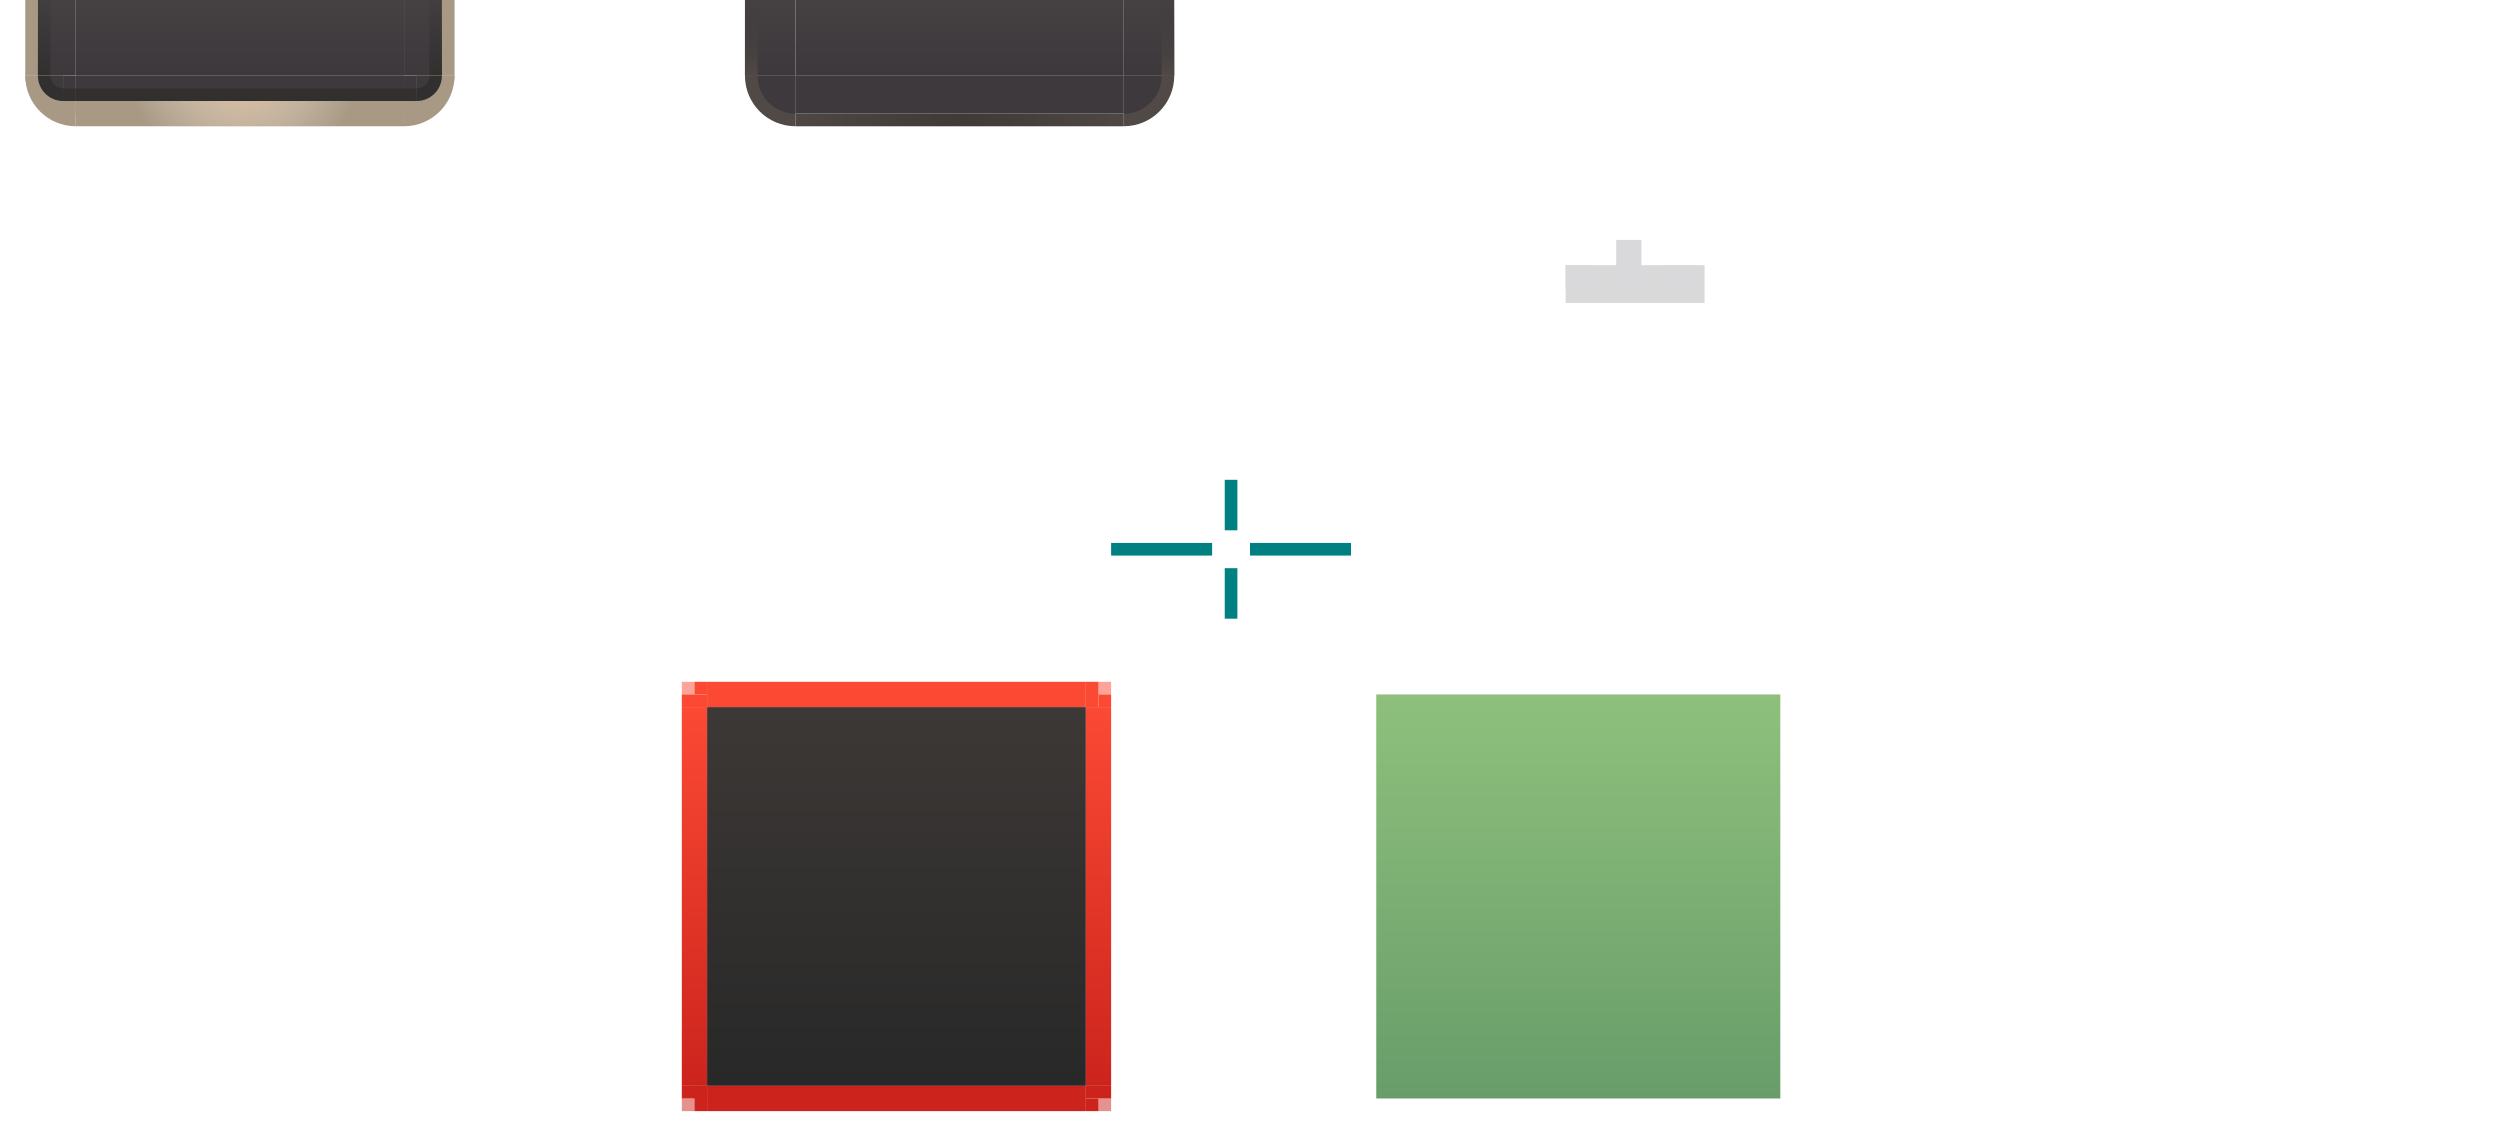
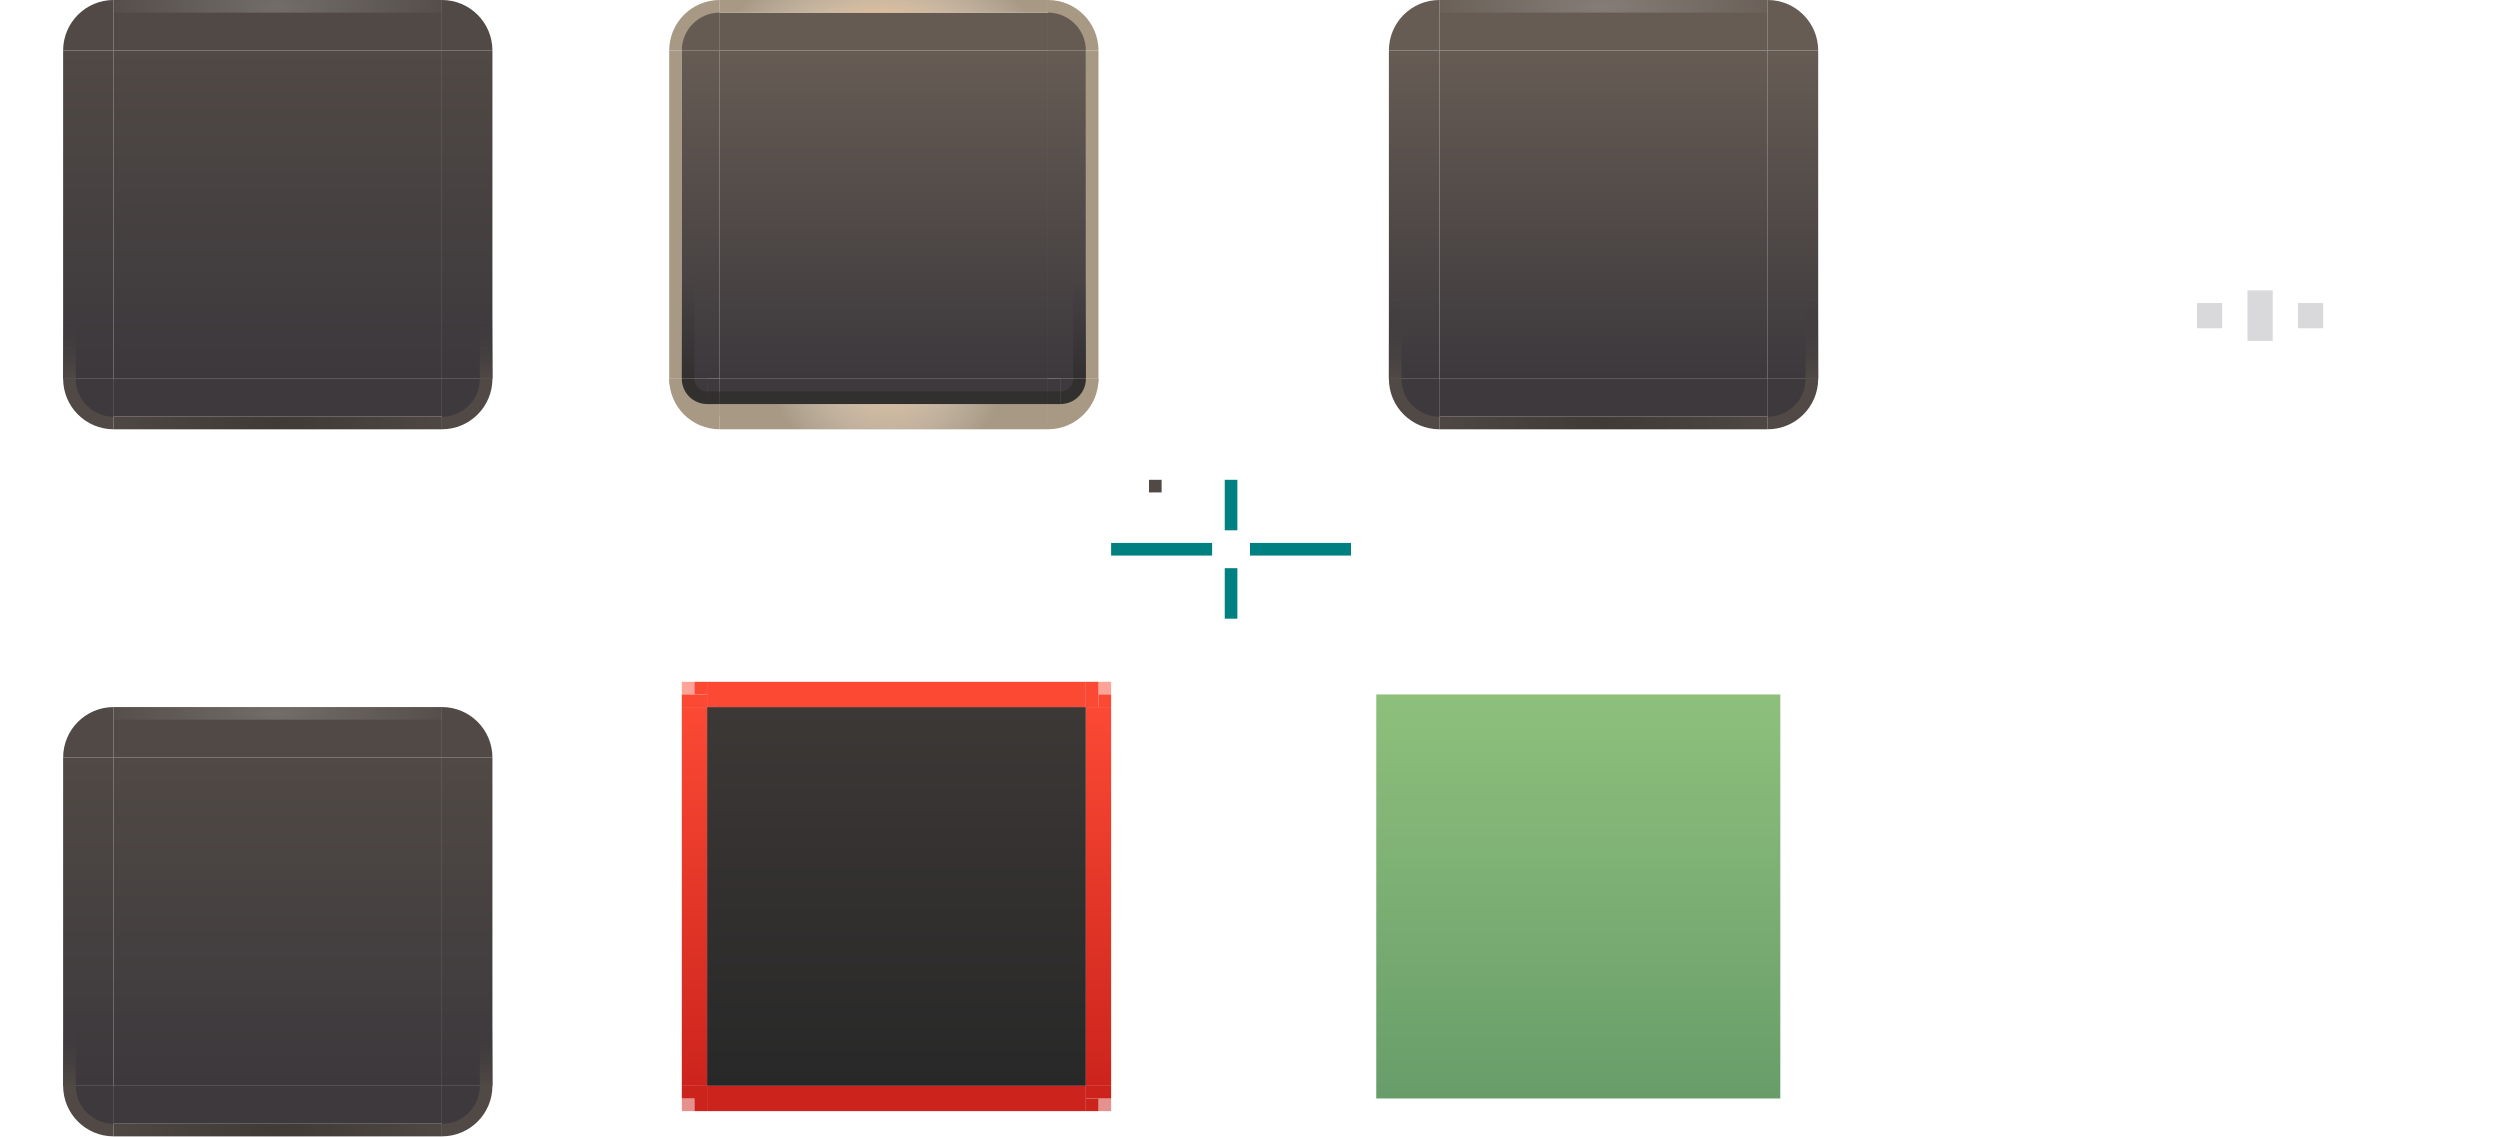
<svg xmlns="http://www.w3.org/2000/svg" xmlns:xlink="http://www.w3.org/1999/xlink" width="198" height="90" viewBox="0 0 198 90" version="1.1" id="svg8">
  <defs id="defs2">
+     <linearGradient id="linearGradient6">
+       <stop style="stop-color:#3c383c;stop-opacity:1;" offset="0" id="stop6" />
+       <stop style="stop-color:#504945;stop-opacity:1;" offset="1" id="stop7" />
+     </linearGradient>
    <linearGradient id="linearGradient2">
      <stop style="stop-color:#504945;stop-opacity:1;" offset="0" id="stop1" />
      <stop style="stop-color:#3d393d;stop-opacity:0;" offset="1" id="stop2" />
    </linearGradient>
    <linearGradient id="linearGradient149">
      <stop style="stop-color:#504945;stop-opacity:1;" offset="0" id="stop148" />
      <stop style="stop-color:#3d393d;stop-opacity:0;" offset="1" id="stop149" />
    </linearGradient>
    <linearGradient id="linearGradient146">
      <stop style="stop-color:#3c383c;stop-opacity:1;" offset="0" id="stop145" />
      <stop style="stop-color:#665c54;stop-opacity:1;" offset="1" id="stop146" />
    </linearGradient>
    <linearGradient id="linearGradient144">
      <stop style="stop-color:#3c383c;stop-opacity:1;" offset="0" id="stop143" />
      <stop style="stop-color:#665c54;stop-opacity:1;" offset="1" id="stop144" />
    </linearGradient>
-     <linearGradient id="linearGradient110">
-       <stop style="stop-color:#3c383c;stop-opacity:1;" offset="0" id="stop109" />
-       <stop style="stop-color:#504945;stop-opacity:1;" offset="1" id="stop110" />
-     </linearGradient>
    <linearGradient id="linearGradient108">
      <stop style="stop-color:#3c383c;stop-opacity:1;" offset="0" id="stop107" />
      <stop style="stop-color:#504945;stop-opacity:1;" offset="1" id="stop108" />
    </linearGradient>
    <linearGradient id="linearGradient67">
      <stop style="stop-color:#32302f;stop-opacity:1;" offset="0" id="stop67" />
      <stop style="stop-color:#3d393d;stop-opacity:0;" offset="1" id="stop68" />
    </linearGradient>
    <linearGradient id="linearGradient24">
      <stop id="stop23" offset="0" style="stop-color:#cc241d;stop-opacity:1;" />
      <stop id="stop24" offset="1" style="stop-color:#fb4934;stop-opacity:1;" />
    </linearGradient>
    <linearGradient id="linearGradient22">
      <stop id="stop21" offset="0" style="stop-color:#282828;stop-opacity:1;" />
      <stop id="stop22" offset="1" style="stop-color:#3c3836;stop-opacity:1;" />
    </linearGradient>
    <linearGradient id="linearGradient4">
      <stop style="stop-color:#3c383c;stop-opacity:1;" offset="0" id="stop3" />
      <stop style="stop-color:#665c54;stop-opacity:1;" offset="1" id="stop4" />
    </linearGradient>
    <linearGradient id="linearGradient9">
      <stop id="stop8" offset="0" style="stop-color:#cc241d;stop-opacity:1;" />
      <stop id="stop9" offset="1" style="stop-color:#fb4934;stop-opacity:1;" />
    </linearGradient>
    <linearGradient id="linearGradient2282">
      <stop id="stop2278" offset="0" style="stop-color:#689d6a;stop-opacity:1;" />
      <stop id="stop2280" offset="1" style="stop-color:#8ec07c;stop-opacity:1;" />
    </linearGradient>
    <linearGradient xlink:href="#linearGradient22" id="linearGradient2279" gradientUnits="userSpaceOnUse" gradientTransform="matrix(0.9375,0,0,0.9375,75.49989,-71.34255)" x1="8" y1="1114.52" x2="8" y2="1082.52" />
    <linearGradient xlink:href="#linearGradient2282" id="linearGradient2528" gradientUnits="userSpaceOnUse" gradientTransform="translate(128,-140)" x1="8" y1="1114.52" x2="8" y2="1082.52" />
-     <linearGradient xlink:href="#linearGradient108" id="linearGradient1439" gradientUnits="userSpaceOnUse" x1="191" y1="45" x2="191" y2="13" gradientTransform="matrix(0.8125,0,0,0.8125,-170.1876,856.9571)" />
+     <linearGradient xlink:href="#linearGradient108" id="linearGradient1439" gradientUnits="userSpaceOnUse" x1="191" y1="45" x2="191" y2="13" gradientTransform="matrix(0.8125,0,0,0.8125,-119.1876,880.9572)" />
    <linearGradient xlink:href="#linearGradient24" id="linearGradient61" x1="922.52" y1="-30" x2="922.52" y2="-62" gradientUnits="userSpaceOnUse" gradientTransform="matrix(2,0,0,1,-923.5197,0)" />
    <linearGradient xlink:href="#linearGradient9" id="linearGradient63" x1="30" y1="922.52" x2="30" y2="890.52" gradientUnits="userSpaceOnUse" gradientTransform="matrix(1.999902,0,0,1,-28.9971,0)" />
-     <linearGradient xlink:href="#linearGradient110" id="linearGradient3" gradientUnits="userSpaceOnUse" gradientTransform="matrix(0.1250005,0,0,0.8125001,-12.87509,-230.5625)" x1="191" y1="45" x2="191" y2="13" />
    <linearGradient xlink:href="#linearGradient149" id="linearGradient68" x1="12" y1="-194" x2="12" y2="-199" gradientUnits="userSpaceOnUse" gradientTransform="translate(-1)" />
    <linearGradient id="linearGradient11">
      <stop style="stop-color:#ffcb98;stop-opacity:0.8;" offset="0" id="stop6-0" />
      <stop style="stop-color:#ffffff;stop-opacity:0;" offset="1" id="stop11-0" />
    </linearGradient>
    <linearGradient id="linearGradient4-7">
      <stop style="stop-color:#ffcb98;stop-opacity:0.753;" offset="0" id="stop4-2" />
      <stop style="stop-color:#ffffff;stop-opacity:0;" offset="1" id="stop5-2" />
    </linearGradient>
-     <linearGradient xlink:href="#linearGradient4" id="linearGradient97" gradientUnits="userSpaceOnUse" gradientTransform="matrix(0.8125,0,0,0.8125,-122.1876,856.9571)" x1="191" y1="45" x2="191" y2="13" />
+     <linearGradient xlink:href="#linearGradient4" id="linearGradient97" gradientUnits="userSpaceOnUse" gradientTransform="matrix(0.8125,0,0,0.8125,-71.18762,880.9572)" x1="191" y1="45" x2="191" y2="13" />
    <linearGradient xlink:href="#linearGradient4" id="linearGradient98" gradientUnits="userSpaceOnUse" gradientTransform="matrix(0.09375003,0,0,0.8125001,-5.906251,-230.5625)" x1="191" y1="45" x2="191" y2="13" />
    <linearGradient xlink:href="#linearGradient67" id="linearGradient99" gradientUnits="userSpaceOnUse" x1="12" y1="-194" x2="12" y2="-202" />
    <radialGradient xlink:href="#linearGradient11" id="radialGradient99" gradientUnits="userSpaceOnUse" gradientTransform="matrix(-14.99703,-0.2410702,0.4383215,-23.45943,-13444.087,-1006.38)" cx="-898.742" cy="-42.494" fx="-898.742" fy="-42.494" r="0.5" spreadMethod="pad" />
    <radialGradient xlink:href="#linearGradient4-7" id="radialGradient100" gradientUnits="userSpaceOnUse" gradientTransform="matrix(9.000104,-3.2329622e-8,0,23.73944,7227.251,1006.926)" cx="-899.186" cy="-42.5" fx="-899.186" fy="-42.5" r="0.5" spreadMethod="pad" />
    <radialGradient xlink:href="#linearGradient15-7" id="radialGradient17" cx="-1043.02" cy="35.5" fx="-1043.02" fy="35.5" r="0.5" gradientTransform="matrix(8.249352,-6.0558823e-4,8.01353e-4,37.56531,8592.583,-1127.2)" gradientUnits="userSpaceOnUse" />
    <linearGradient id="linearGradient15-7">
      <stop style="stop-color:#ffffff;stop-opacity:1;" offset="0" id="stop16" />
      <stop style="stop-color:#ffffff;stop-opacity:0;" offset="1" id="stop17" />
    </linearGradient>
    <radialGradient xlink:href="#linearGradient753" id="radialGradient17-3" cx="-1043.02" cy="35.5" fx="-1043.02" fy="35.5" r="0.5" gradientTransform="matrix(8.249341,-6.0558813e-4,8.0135198e-4,37.56531,8615.822,-1127.2)" gradientUnits="userSpaceOnUse" />
    <linearGradient id="linearGradient753">
      <stop style="stop-color:#000000;stop-opacity:1;" offset="0" id="stop752" />
      <stop style="stop-color:#000000;stop-opacity:0;" offset="1" id="stop753" />
    </linearGradient>
    <linearGradient xlink:href="#linearGradient146" id="linearGradient141" gradientUnits="userSpaceOnUse" gradientTransform="matrix(0.1250005,0,0,0.8125001,-12.87509,-230.5625)" x1="191" y1="45" x2="191" y2="13" />
    <linearGradient xlink:href="#linearGradient2" id="linearGradient142" gradientUnits="userSpaceOnUse" gradientTransform="translate(-1)" x1="12" y1="-194" x2="12" y2="-200" />
    <radialGradient xlink:href="#linearGradient753" id="radialGradient142" gradientUnits="userSpaceOnUse" gradientTransform="matrix(8.249341,-6.0558813e-4,8.0135198e-4,37.56531,8615.822,-1127.2)" cx="-1043.02" cy="35.5" fx="-1043.02" fy="35.5" r="0.5" />
    <radialGradient xlink:href="#linearGradient15-7" id="radialGradient143" gradientUnits="userSpaceOnUse" gradientTransform="matrix(8.249352,-6.0558823e-4,8.01353e-4,37.56531,8592.583,-1127.2)" cx="-1043.02" cy="35.5" fx="-1043.02" fy="35.5" r="0.5" />
-     <linearGradient xlink:href="#linearGradient144" id="linearGradient143" gradientUnits="userSpaceOnUse" gradientTransform="matrix(0.8125,0,0,0.8125,-65.1876,856.9571)" x1="191" y1="45" x2="191" y2="13" />
+     <linearGradient xlink:href="#linearGradient144" id="linearGradient143" gradientUnits="userSpaceOnUse" gradientTransform="matrix(0.8125,0,0,0.8125,-14.18761,880.9572)" x1="191" y1="45" x2="191" y2="13" />
+     <linearGradient xlink:href="#linearGradient6" id="linearGradient7" x1="-15" y1="893.52" x2="-15" y2="867.52" gradientUnits="userSpaceOnUse" gradientTransform="translate(30.00012,-1087.519)" />
  </defs>
  <g id="layer1" transform="translate(-26.99989,-887.5196)">
    <rect y="925.52" x="124" height="4" width="1" id="normal-hint-top-margin" style="opacity:1;fill:#008080;fill-opacity:1;stroke:none;stroke-width:1.3;stroke-linecap:butt;stroke-miterlimit:4;stroke-dasharray:none;stroke-opacity:1" />
    <rect style="opacity:1;fill:#008080;fill-opacity:1;stroke:none;stroke-width:1.3;stroke-linecap:butt;stroke-miterlimit:4;stroke-dasharray:none;stroke-opacity:1" id="normal-hint-bottom-margin" width="1" height="4" x="124" y="932.52" />
    <rect style="opacity:1;fill:#008080;fill-opacity:1;stroke:none;stroke-width:1.3;stroke-linecap:butt;stroke-miterlimit:4;stroke-dasharray:none;stroke-opacity:1" id="normal-hint-left-margin" width="8" height="1" x="115" y="930.52" />
    <rect y="930.52" x="126" height="1" width="8" id="normal-hint-right-margin" style="opacity:1;fill:#008080;fill-opacity:1;stroke:none;stroke-width:1.3;stroke-linecap:butt;stroke-miterlimit:4;stroke-dasharray:none;stroke-opacity:1" />
    <rect style="opacity:1;fill:url(#linearGradient2279);fill-opacity:1;stroke:none;stroke-width:1.219;stroke-linecap:butt;stroke-miterlimit:4;stroke-dasharray:none;stroke-opacity:1" id="attention-center" width="30" height="30" x="83" y="943.52" />
    <rect style="opacity:1;fill:url(#linearGradient2528);fill-opacity:1;stroke:none;stroke-width:1.3;stroke-linecap:butt;stroke-miterlimit:4;stroke-dasharray:none;stroke-opacity:1" id="progress-center" width="32" height="32" x="136" y="942.52" />
    <g id="progress-top" transform="matrix(1,0,0,1.500001,106,-388.7605)" style="stroke-width:0.816">
      <rect y="-62" x="885.52" height="32" width="2" id="rect2480" style="opacity:1;fill:none;fill-opacity:1;stroke:none;stroke-width:1.061;stroke-linecap:butt;stroke-miterlimit:4;stroke-dasharray:none;stroke-opacity:1" transform="rotate(90)" />
      <rect transform="rotate(90)" style="opacity:1;fill:none;fill-opacity:1;stroke:none;stroke-width:1.061;stroke-linecap:butt;stroke-miterlimit:4;stroke-dasharray:none;stroke-opacity:1" id="rect2482" width="0.667" height="32" x="886.853" y="-62" />
    </g>
    <g transform="translate(106,52)" id="progress-bottom">
      <rect transform="rotate(90)" style="opacity:1;fill:none;fill-opacity:1;stroke:none;stroke-width:1.3;stroke-linecap:butt;stroke-miterlimit:4;stroke-dasharray:none;stroke-opacity:1" id="rect2486" width="3" height="32" x="922.52" y="-62" />
      <rect y="-62" x="922.52" height="32" width="1" id="rect2488" style="opacity:1;fill:none;fill-opacity:1;stroke:none;stroke-width:1.3;stroke-linecap:butt;stroke-miterlimit:4;stroke-dasharray:none;stroke-opacity:1" transform="rotate(90)" />
    </g>
    <g style="stroke-width:0.816" transform="matrix(0,-1,1.500001,0,-1195.28,1004.52)" id="progress-left">
      <rect transform="rotate(90)" style="opacity:1;fill:none;fill-opacity:1;stroke:none;stroke-width:1.061;stroke-linecap:butt;stroke-miterlimit:4;stroke-dasharray:none;stroke-opacity:1" id="rect2492" width="2" height="32" x="885.52" y="-62" />
      <rect y="-62" x="886.853" height="32" width="0.667" id="rect2494" style="opacity:1;fill:none;fill-opacity:1;stroke:none;stroke-width:1.061;stroke-linecap:butt;stroke-miterlimit:4;stroke-dasharray:none;stroke-opacity:1" transform="rotate(90)" />
    </g>
    <g id="progress-right" transform="rotate(-90,125,879.5196)">
      <rect y="-62" x="922.52" height="32" width="3" id="rect2498" style="opacity:1;fill:none;fill-opacity:1;stroke:none;stroke-width:1.3;stroke-linecap:butt;stroke-miterlimit:4;stroke-dasharray:none;stroke-opacity:1" transform="rotate(90)" />
      <rect transform="rotate(90)" style="opacity:1;fill:none;fill-opacity:1;stroke:none;stroke-width:1.3;stroke-linecap:butt;stroke-miterlimit:4;stroke-dasharray:none;stroke-opacity:1" id="rect2500" width="1" height="32" x="922.52" y="-62" />
    </g>
    <g transform="translate(106,52)" id="progress-topright">
      <rect y="887.52" x="62" height="3" width="3" id="rect2504" style="opacity:1;fill:none;fill-opacity:1;stroke:none;stroke-width:1.3;stroke-linecap:butt;stroke-miterlimit:4;stroke-dasharray:none;stroke-opacity:1" />
      <rect style="opacity:1;fill:none;fill-opacity:1;stroke:none;stroke-width:1.3;stroke-linecap:butt;stroke-miterlimit:4;stroke-dasharray:none;stroke-opacity:1" id="rect2506" width="1" height="1" x="62" y="889.52" />
    </g>
    <g id="progress-topleft" transform="matrix(-1,0,0,1,198,52)">
      <rect style="opacity:1;fill:none;fill-opacity:1;stroke:none;stroke-width:1.3;stroke-linecap:butt;stroke-miterlimit:4;stroke-dasharray:none;stroke-opacity:1" id="rect2510" width="3" height="3" x="62" y="887.52" />
      <rect y="889.52" x="62" height="1" width="1" id="rect2512" style="opacity:1;fill:none;fill-opacity:1;stroke:none;stroke-width:1.3;stroke-linecap:butt;stroke-miterlimit:4;stroke-dasharray:none;stroke-opacity:1" />
    </g>
    <g id="progress-bottomleft" transform="rotate(180,99,932.5196)">
      <rect style="opacity:1;fill:none;fill-opacity:1;stroke:none;stroke-width:1.3;stroke-linecap:butt;stroke-miterlimit:4;stroke-dasharray:none;stroke-opacity:1" id="rect2516" width="3" height="3" x="62" y="887.52" />
      <rect y="889.52" x="62" height="1" width="1" id="rect2518" style="opacity:1;fill:none;fill-opacity:1;stroke:none;stroke-width:1.3;stroke-linecap:butt;stroke-miterlimit:4;stroke-dasharray:none;stroke-opacity:1" />
    </g>
    <g id="progress-bottomright" transform="matrix(1,0,0,-1,106,1865.039)">
      <rect style="opacity:1;fill:none;fill-opacity:1;stroke:none;stroke-width:1.3;stroke-linecap:butt;stroke-miterlimit:4;stroke-dasharray:none;stroke-opacity:1" id="rect2522" width="3" height="3" x="62" y="887.52" />
      <rect y="889.52" x="62" height="1" width="1" id="rect2524" style="opacity:1;fill:none;fill-opacity:1;stroke:none;stroke-width:1.3;stroke-linecap:butt;stroke-miterlimit:4;stroke-dasharray:none;stroke-opacity:1" />
    </g>
    <g id="attention-bottom" transform="matrix(0.9375001,0,0,1,54.87488,52.00006)" style="fill:#00ffff">
      <rect y="-62" x="922.52" height="32" width="3" id="rect1494" style="opacity:1;fill:none;fill-opacity:1;stroke:none;stroke-width:1.3;stroke-linecap:butt;stroke-miterlimit:4;stroke-dasharray:none;stroke-opacity:1" transform="rotate(90)" />
      <rect transform="rotate(90)" style="opacity:1;fill:#cc241d;fill-opacity:1;stroke:none;stroke-width:1.838;stroke-linecap:butt;stroke-miterlimit:4;stroke-dasharray:none;stroke-opacity:1" id="rect1496" width="2" height="32" x="921.52" y="-62" />
    </g>
    <g transform="matrix(0,-0.9375015,1,0,-808.5196,1001.645)" id="attention-right" style="fill:#00ffff">
      <rect transform="rotate(90)" style="opacity:1;fill:none;fill-opacity:1;stroke:none;stroke-width:1.3;stroke-linecap:butt;stroke-miterlimit:4;stroke-dasharray:none;stroke-opacity:1" id="rect1502" width="3" height="32" x="922.52" y="-62" />
      <rect y="-62" x="921.52" height="32" width="2" id="rect1504" style="opacity:1;fill:url(#linearGradient61);fill-opacity:1;stroke:none;stroke-width:1.838;stroke-linecap:butt;stroke-miterlimit:4;stroke-dasharray:none;stroke-opacity:1" transform="rotate(90)" />
    </g>
    <g id="attention-left" transform="matrix(1,0,0,0.9374999,52.00006,108.6576)" style="fill:#00ffff">
      <rect y="890.52" x="27" height="32" width="3" id="rect1510" style="opacity:1;fill:none;fill-opacity:1;stroke:none;stroke-width:1.3;stroke-linecap:butt;stroke-miterlimit:4;stroke-dasharray:none;stroke-opacity:1" />
      <rect style="opacity:1;fill:url(#linearGradient63);fill-opacity:1;stroke:none;stroke-width:1.838;stroke-linecap:butt;stroke-miterlimit:4;stroke-dasharray:none;stroke-opacity:1" id="rect1512" width="2" height="32" x="29" y="890.52" />
    </g>
    <g transform="matrix(0,1,-0.9375,0,947.8621,912.5197)" id="attention-top" style="fill:#00ffff">
      <rect style="opacity:1;fill:none;fill-opacity:1;stroke:none;stroke-width:1.3;stroke-linecap:butt;stroke-miterlimit:4;stroke-dasharray:none;stroke-opacity:1" id="rect1518" width="3" height="32" x="27" y="890.52" />
      <rect y="890.52" x="29" height="32" width="2" id="rect1520" style="opacity:1;fill:#fb4934;fill-opacity:1;stroke:none;stroke-width:1.839;stroke-linecap:butt;stroke-miterlimit:4;stroke-dasharray:none;stroke-opacity:1" />
    </g>
    <g id="attention-bottomright" transform="translate(52,52)" style="fill:#00ffff">
      <rect y="-925.52" x="62" height="3" width="3" id="rect1526" style="opacity:1;fill:none;fill-opacity:1;stroke:none;stroke-width:1.3;stroke-linecap:butt;stroke-miterlimit:4;stroke-dasharray:none;stroke-opacity:1" transform="scale(1,-1)" />
      <rect style="opacity:1;fill:#cc241d;fill-opacity:1;stroke:none;stroke-width:1.838;stroke-linecap:butt;stroke-miterlimit:4;stroke-dasharray:none;stroke-opacity:1" id="rect1530" width="2" height="1" x="61" y="-922.52" transform="scale(1,-1)" />
      <rect style="fill:#cc241d;fill-opacity:1;stroke:none;stroke-width:1.3;stroke-linecap:butt;stroke-miterlimit:4;stroke-dasharray:none;stroke-opacity:1" id="rect1530-6" width="1" height="1" x="113" y="-975.52" transform="matrix(1,0,0,-1,-52,-52)" />
      <rect style="fill:#cc241d;fill-opacity:1;stroke:none;stroke-width:1.3;stroke-linecap:butt;stroke-miterlimit:4;stroke-dasharray:none;stroke-opacity:1;opacity:0.5" id="rect1530-6-1" width="1" height="1" x="62" y="-923.52" transform="scale(1,-1)" />
    </g>
    <g transform="matrix(-1,0,0,1,144,52)" id="attention-bottomleft" style="fill:#00ffff">
      <rect transform="scale(1,-1)" style="opacity:1;fill:none;fill-opacity:1;stroke:none;stroke-width:1.3;stroke-linecap:butt;stroke-miterlimit:4;stroke-dasharray:none;stroke-opacity:1" id="rect1534" width="3" height="3" x="62" y="-925.52" />
      <rect transform="scale(1,-1)" y="-923.52" x="62" height="1" width="1" id="rect1538" style="opacity:0.5;fill:#cc241d;fill-opacity:1;stroke:none;stroke-width:1.3;stroke-linecap:butt;stroke-miterlimit:4;stroke-dasharray:none;stroke-opacity:1" />
      <rect transform="scale(1,-1)" y="-922.52" x="61" height="1" width="2" id="rect1538-6" style="opacity:1;fill:#cc241d;fill-opacity:1;stroke:none;stroke-width:1.838;stroke-linecap:butt;stroke-miterlimit:4;stroke-dasharray:none;stroke-opacity:1" />
      <rect transform="scale(1,-1)" y="-923.52" x="61" height="2" width="1" id="rect1538-6-7" style="fill:#cc241d;fill-opacity:1;stroke:none;stroke-width:1.838;stroke-linecap:butt;stroke-miterlimit:4;stroke-dasharray:none;stroke-opacity:1" />
    </g>
    <g id="attention-topleft" transform="rotate(180,72,932.5196)" style="fill:#00ffff">
      <rect y="-925.52" x="62" height="3" width="3" id="rect1542" style="opacity:1;fill:none;fill-opacity:1;stroke:none;stroke-width:1.3;stroke-linecap:butt;stroke-miterlimit:4;stroke-dasharray:none;stroke-opacity:1" transform="scale(1,-1)" />
      <rect style="opacity:0.5;fill:#fb4934;fill-opacity:1;stroke:none;stroke-width:1.3;stroke-linecap:butt;stroke-miterlimit:4;stroke-dasharray:none;stroke-opacity:1" id="rect1546" width="1" height="1" x="62" y="-923.52" transform="scale(1,-1)" />
      <rect style="opacity:1;fill:#fb4934;fill-opacity:1;stroke:none;stroke-width:1.838;stroke-linecap:butt;stroke-miterlimit:4;stroke-dasharray:none;stroke-opacity:1" id="rect1546-1" width="2" height="1" x="61" y="-922.52" transform="scale(1,-1)" />
      <rect style="opacity:1;fill:#fb4934;fill-opacity:1;stroke:none;stroke-width:1.3;stroke-linecap:butt;stroke-miterlimit:4;stroke-dasharray:none;stroke-opacity:1" id="rect1546-0" width="1" height="1" x="61" y="-923.52" transform="scale(1,-1)" />
    </g>
    <g transform="matrix(1,0,0,-1,52,1865.039)" id="attention-topright" style="fill:#00ffff">
      <rect transform="scale(1,-1)" style="opacity:1;fill:none;fill-opacity:1;stroke:none;stroke-width:1.3;stroke-linecap:butt;stroke-miterlimit:4;stroke-dasharray:none;stroke-opacity:1" id="rect1550" width="3" height="3" x="62" y="-925.52" />
      <rect transform="scale(1,-1)" y="-923.52" x="62" height="1" width="1" id="rect1554" style="opacity:0.5;fill:#fb4934;fill-opacity:1;stroke:none;stroke-width:1.3;stroke-linecap:butt;stroke-miterlimit:4;stroke-dasharray:none;stroke-opacity:1" />
      <rect transform="scale(1,-1)" y="-923.52" x="61" height="2" width="1" id="rect1554-0" style="opacity:1;fill:#fb4934;fill-opacity:1;stroke:none;stroke-width:1.838;stroke-linecap:butt;stroke-miterlimit:4;stroke-dasharray:none;stroke-opacity:1" />
      <rect transform="scale(1,-1)" y="-922.52" x="62" height="1" width="1" id="rect1554-3" style="opacity:1;fill:#fb4934;fill-opacity:1;stroke:none;stroke-width:1.3;stroke-linecap:butt;stroke-miterlimit:4;stroke-dasharray:none;stroke-opacity:1" />
    </g>
-     <rect style="fill:url(#linearGradient1439);fill-opacity:1;stroke-width:1.625" id="normal-center" width="26" height="26" x="-15" y="867.52" />
-     <g id="normal-top" transform="matrix(0.8125001,0,0,1.333333,-170.1876,848.5197)" style="stroke-width:0.866">
+     <rect style="fill:url(#linearGradient1439);fill-opacity:1;stroke-width:1.625" id="normal-center" width="26" height="26" x="36" y="891.52" />
+     <g id="normal-top" transform="matrix(0.8125001,0,0,1.333333,-119.1877,872.5197)" style="stroke-width:0.866">
      <rect style="fill:none;fill-opacity:1;stroke-width:1.732" id="rect1327" width="32" height="3" x="191" y="9" />
      <rect style="fill:#504945;fill-opacity:1;stroke-width:0.612" id="normal-center-2-7" width="32" height="3" x="191" y="11.25" />
      <rect transform="rotate(-90)" y="191" x="-12" height="32" width="0.75" id="rect2038" style="opacity:0.2;fill:url(#radialGradient17);fill-opacity:1;stroke:none;stroke-width:0.351;stroke-linecap:butt;stroke-miterlimit:4;stroke-dasharray:none;stroke-opacity:1" />
    </g>
-     <g id="normal-bottom" transform="matrix(0.8125001,0,0,-1.333334,-170.1876,912.5197)" style="stroke-width:0.866">
+     <g id="normal-bottom" transform="matrix(0.8125001,0,0,-1.333334,-119.1876,936.5197)" style="stroke-width:0.866">
      <rect style="fill:none;fill-opacity:1;stroke-width:1.732" id="rect1331" width="32" height="2" x="191" y="9" />
      <rect style="opacity:1;fill:#3d393d;fill-opacity:1;stroke-width:2.656" id="rect62" width="32" height="2.25" x="191" y="-14.25" transform="scale(1,-1)" />
      <rect style="opacity:1;fill:#504945;fill-opacity:1;stroke-width:2.498" id="rect63" width="32" height="0.75" x="191" y="-12" transform="scale(1,-1)" />
      <rect transform="matrix(0,1,1,0,0,0)" y="191" x="11.25" height="32" width="0.75" id="rect2038-3" style="opacity:0.2;fill:url(#radialGradient17-3);fill-opacity:1;stroke:none;stroke-width:0.351;stroke-linecap:butt;stroke-miterlimit:4;stroke-dasharray:none;stroke-opacity:1" />
    </g>
-     <g id="normal-left" transform="rotate(-90,528.7597,558.7599)">
-       <rect style="fill:none;fill-opacity:1;stroke-width:1.803" id="rect4" width="26" height="2" x="194" y="9" />
-       <rect style="fill:url(#linearGradient3);fill-opacity:1;stroke-width:0.637" id="normal-center-2" width="4" height="26" x="11" y="-220" transform="rotate(90)" />
+     <g id="normal-left" transform="rotate(-90,566.2597,545.2599)">
+       <rect style="fill:url(#linearGradient7);stroke-width:2.6" id="rect1" width="4" height="26" x="11" y="-220" transform="rotate(90)" />
+       <rect style="opacity:0;fill:none;fill-opacity:1;stroke-width:1.803" id="rect4" width="26" height="2" x="194" y="9" />
      <rect style="opacity:1;fill:url(#linearGradient68);stroke-width:2.6" id="rect67" width="1" height="26" x="11" y="-220" transform="rotate(90)" />
    </g>
-     <g id="normal-topleft" transform="matrix(0,-0.1249998,1.000002,0,-30.00013,888.3946)" style="stroke-width:2.828">
+     <g id="normal-topleft" transform="matrix(0,-0.1249998,1.000002,0,20.99986,912.3946)" style="stroke-width:2.828">
      <rect style="fill:none;fill-opacity:1;stroke-width:12.961" id="rect9" width="56" height="6" x="167" y="9" />
      <path style="opacity:1;fill:#504945;fill-opacity:1;stroke-width:2.6" id="rect15" width="3" height="3" x="-18" y="864.52" transform="matrix(0,1.33333,-10.66668,0,9420.559,35.00008)" d="m -15,864.52 v 3 h -3 a 3,3 135 0 1 3,-3 z" />
    </g>
-     <g id="group-expander-bottom" transform="translate(-111,-39)">
-       <rect style="opacity:0.15;fill:#000000;fill-opacity:1;stroke:none;stroke-width:1.3;stroke-linecap:butt;stroke-miterlimit:4;stroke-dasharray:none;stroke-opacity:1" id="rect70" width="11" height="3" x="262" y="947.52" />
+     <g id="group-expander-bottom" transform="translate(-60.99999,-33)">
      <rect style="opacity:1;fill:none;fill-opacity:1;stroke:none;stroke-width:1.3;stroke-linecap:butt;stroke-miterlimit:4;stroke-dasharray:none;stroke-opacity:1" id="rect61" width="32" height="32" x="251" y="922.52" />
-       <rect style="opacity:1;fill:#d9d9db;fill-opacity:1;stroke:none;stroke-width:1.3;stroke-linecap:butt;stroke-miterlimit:4;stroke-dasharray:none;stroke-opacity:1" id="rect64" width="2" height="2" x="262" y="947.52" />
-       <rect style="opacity:1;fill:#d9d9db;fill-opacity:1;stroke:none;stroke-width:1.838;stroke-linecap:butt;stroke-miterlimit:4;stroke-dasharray:none;stroke-opacity:1" id="rect66" width="2" height="4" x="266" y="945.52" />
-       <rect style="opacity:1;fill:#d9d9db;fill-opacity:1;stroke:none;stroke-width:1.3;stroke-linecap:butt;stroke-miterlimit:4;stroke-dasharray:none;stroke-opacity:1" id="rect68" width="2" height="2" x="270" y="947.52" />
-     </g>
-     <use x="0" y="0" xlink:href="#normal-center" id="minimized-center" transform="translate(4.2536854e-6,56)" />
-     <use x="0" y="0" xlink:href="#normal-top" id="minimized-top" transform="translate(4.2536854e-6,56)" />
-     <use x="0" y="0" xlink:href="#normal-bottom" id="minimized-bottom" transform="translate(4.2536854e-6,56)" />
-     <use x="0" y="0" xlink:href="#normal-left" id="minimized-left" transform="translate(4.2536854e-6,56)" />
-     <use x="0" y="0" xlink:href="#normal-topleft" id="minimized-topleft" transform="translate(4.2536854e-6,56)" />
-     <use x="0" y="0" xlink:href="#normal-topleft" id="normal-topright" transform="matrix(-1,0,0,1,-4.000225,1.3457338e-8)" />
-     <use x="0" y="0" xlink:href="#normal-left" id="normal-right" transform="matrix(-1,0,0,1,-4.000225,6.1309813e-6)" />
-     <g id="normal-bottomleft" transform="matrix(0,0.1249998,1.000002,0,-30.00013,872.6447)" style="stroke-width:2.828">
+       <rect style="opacity:1;fill:#d9d9db;fill-opacity:1;stroke:none;stroke-width:1.3;stroke-linecap:butt;stroke-miterlimit:4;stroke-dasharray:none;stroke-opacity:1" id="rect64" width="2" height="2" x="262" y="944.52" />
+       <rect style="opacity:1;fill:#d9d9db;fill-opacity:1;stroke:none;stroke-width:1.838;stroke-linecap:butt;stroke-miterlimit:4;stroke-dasharray:none;stroke-opacity:1" id="rect66" width="2" height="4" x="266" y="943.52" />
+       <rect style="opacity:1;fill:#d9d9db;fill-opacity:1;stroke:none;stroke-width:1.3;stroke-linecap:butt;stroke-miterlimit:4;stroke-dasharray:none;stroke-opacity:1" id="rect68" width="2" height="2" x="270" y="944.52" />
+     </g>
+     <use x="0" y="0" xlink:href="#normal-center" id="minimized-center" transform="translate(5.328592e-6,56)" />
+     <use x="0" y="0" xlink:href="#normal-top" id="minimized-top" transform="translate(5.328592e-6,56)" />
+     <use x="0" y="0" xlink:href="#normal-bottom" id="minimized-bottom" transform="translate(5.328592e-6,56)" />
+     <use x="0" y="0" xlink:href="#normal-left" id="minimized-left" transform="translate(5.328592e-6,55.99999)" />
+     <use x="0" y="0" xlink:href="#normal-topleft" id="minimized-topleft" transform="translate(5.328592e-6,56)" />
+     <use x="0" y="0" xlink:href="#normal-topleft" id="normal-topright" transform="matrix(-1,0,0,1,97.99976,2.2301815e-7)" />
+     <use x="0" y="0" xlink:href="#normal-left" id="normal-right" transform="matrix(-1,0,0,1,97.99976,-5.7769818e-6)" />
+     <g id="normal-bottomleft" transform="matrix(0,0.1249998,1.000002,0,20.99986,896.6447)" style="stroke-width:2.828">
      <rect style="fill:none;fill-opacity:1;stroke-width:12.961" id="rect37" width="56" height="6" x="167" y="9" />
      <path style="opacity:1;fill:#504945;fill-opacity:1;stroke-width:2.6" id="path38" width="3" height="3" x="-18" y="864.52" transform="matrix(0,1.33333,-10.6667,0,9420.568,35.00008)" d="m -15,864.52 v 3 h -3 a 3,3 135 0 1 3,-3 z" />
      <path style="opacity:1;fill:#3d393d;fill-opacity:1;stroke-width:2.6" id="rect65" width="3" height="3" x="-18" y="893.52" transform="matrix(0,0.9999957,8.000018,0,-6981.173,30.00003)" d="m -18,893.52 h 3 v 3 h -4e-6 a 3,3 45 0 1 -3,-3 z" />
    </g>
-     <use x="0" y="0" xlink:href="#normal-bottomleft" id="normal-bottomright" transform="matrix(-1,0,0,1,-4.000225,3.8012413e-6)" />
-     <rect style="fill:url(#linearGradient97);fill-opacity:1;stroke-width:1.625" id="focus-center" width="26" height="26" x="33" y="867.52" />
-     <g id="focus-top" transform="matrix(0.8125001,0,0,1.333333,-122.1876,848.5197)" style="stroke-width:0.866">
+     <use x="0" y="0" xlink:href="#normal-bottomleft" id="normal-bottomright" transform="matrix(-1,0,0,1,97.99976,4.2230182e-6)" />
+     <rect style="fill:url(#linearGradient97);fill-opacity:1;stroke-width:1.625" id="focus-center" width="26" height="26" x="84" y="891.52" />
+     <g id="focus-top" transform="matrix(0.8125001,0,0,1.333333,-71.18765,872.5197)" style="stroke-width:0.866">
      <rect style="fill:none;fill-opacity:1;stroke-width:1.732" id="rect71" width="32" height="3" x="191" y="9" />
      <rect style="fill:#655b53;fill-opacity:1;stroke-width:0.53" id="rect72" width="32" height="2.25" x="191" y="12" />
      <rect style="fill:#a89984;fill-opacity:1;stroke-width:1.732" id="rect73" width="32" height="0.75" x="191" y="11.25" />
      <rect style="fill:url(#radialGradient100);fill-opacity:1;stroke:none;stroke-width:0.366;stroke-linecap:butt;stroke-miterlimit:4;stroke-dasharray:none;stroke-opacity:1" id="rect74" width="1" height="26" x="-864.52" y="-15" transform="matrix(0,-0.7500005,1.230769,0,209.4617,-636.3901)" />
    </g>
-     <g id="focus-bottom" transform="matrix(0.8125001,0,0,-1.333334,-122.1876,912.5197)" style="stroke-width:0.866">
+     <g id="focus-bottom" transform="matrix(0.8125001,0,0,-1.333334,-71.18764,936.5197)" style="stroke-width:0.866">
      <rect style="fill:none;fill-opacity:1;stroke-width:1.732" id="rect75" width="32" height="2" x="191" y="9" />
      <rect style="fill:#a89984;fill-opacity:1;stroke-width:2.45" id="rect76" width="32" height="1.5" x="191" y="11.25" />
      <rect style="opacity:1;fill:#3d393d;fill-opacity:1;stroke-width:2.257" id="rect77" width="26" height="2" x="-15" y="893.52" transform="matrix(1.230769,0,0,-0.7499995,209.4617,684.3893)" />
      <rect style="opacity:1;fill:#32302f;fill-opacity:1;stroke-width:2.498" id="rect78" width="32" height="0.75" x="191" y="-13.5" transform="scale(1,-1)" />
      <rect style="fill:url(#radialGradient99);fill-opacity:1;stroke:none;stroke-width:0.497;stroke-linecap:butt;stroke-miterlimit:4;stroke-dasharray:none;stroke-opacity:1" id="rect79" width="1.5" height="32" x="11.25" y="191" transform="matrix(0,1,1,0,0,0)" />
    </g>
-     <g id="focus-left" transform="rotate(-90,552.7597,534.7599)">
+     <g id="focus-left" transform="rotate(-90,590.2597,521.2599)">
      <rect style="fill:none;fill-opacity:1;stroke-width:1.803" id="rect80" width="26" height="2" x="194" y="9" />
      <rect style="fill:#a89984;fill-opacity:1;stroke-width:1.803" id="rect81" width="26" height="1" x="194" y="11" />
      <rect style="fill:url(#linearGradient98);fill-opacity:1;stroke-width:0.552" id="rect82" width="3" height="26" x="12" y="-220" transform="rotate(90)" />
      <rect style="opacity:1;fill:url(#linearGradient99);fill-opacity:1;stroke-width:2.6" id="rect83" width="1" height="26" x="12" y="-220" transform="rotate(90)" />
    </g>
-     <g id="focus-topleft" transform="matrix(0,-0.1249998,1.000002,0,17.99987,888.3946)" style="stroke-width:2.828">
+     <g id="focus-topleft" transform="matrix(0,-0.1249998,1.000002,0,68.99986,912.3946)" style="stroke-width:2.828">
      <rect style="fill:none;fill-opacity:1;stroke-width:12.961" id="rect84" width="56" height="6" x="167" y="9" />
      <path style="opacity:1;fill:#a89984;fill-opacity:1;stroke-width:2.6" id="path84" width="4" height="4" x="-19" y="863.52" transform="matrix(0,0.9999976,-8.00001,0,7107.166,30.00006)" d="m -15,863.52 h 4e-6 v 4 h -4 v 0 a 4,4 135 0 1 4,-4 z" />
      <path style="opacity:1;fill:#655b53;fill-opacity:1;stroke-width:2.6" id="path85" width="3" height="3" x="-18" y="864.52" transform="matrix(0,0.9999976,-8.00001,0,7107.166,30.00006)" d="m -15,864.52 v 3 h -3 a 3,3 135 0 1 3,-3 z" />
    </g>
-     <g id="focus-bottomleft" transform="matrix(0,0.1249998,1.000002,0,17.99987,872.6447)" style="stroke-width:2.828">
+     <g id="focus-bottomleft" transform="matrix(0,0.1249998,1.000002,0,68.99986,896.6447)" style="stroke-width:2.828">
      <rect style="fill:none;fill-opacity:1;stroke-width:12.961" id="rect85" width="56" height="6" x="167" y="9" />
      <path style="fill:#a89984;fill-opacity:1;stroke-width:2.6" id="path37-2" width="4" height="4" x="-19" y="863.52" transform="matrix(0,0.9999976,-8.00001,0,7107.166,30.00006)" d="m -15,863.52 h 4e-6 v 4 h -4 v 0 a 4,4 135 0 1 4,-4 z" />
      <path style="opacity:1;fill:#a89984;fill-opacity:1;stroke-width:2.6" id="path86" width="4" height="4" x="-19" y="863.52" transform="matrix(0,0.9999976,-6.000021,0,5372.136,30.00006)" d="m -15,863.52 v 4 h -4 a 4,4 135 0 1 4,-4 z" />
      <path style="opacity:1;fill:#32302f;fill-opacity:1;stroke-width:2.6" id="path87" width="3" height="3" x="-18" y="864.52" transform="matrix(0,0.666665,-5.333336,0,4793.774,24.00004)" d="m -15,864.52 v 3 h -3 a 3,3 135 0 1 3,-3 z" />
      <path style="opacity:1;fill:#3d393d;fill-opacity:1;stroke-width:2.6" id="path88" width="3" height="3" x="-18" y="893.52" transform="matrix(0,0.3333344,2.666679,0,-2215.73,19.00004)" d="m -18,893.52 h 3 v 3 l -4e-6,0 a 3,3 45 0 1 -3,-3 z" />
      <rect style="fill:#3d393d;fill-opacity:1;stroke-width:1.252" id="rect77-1" width="1" height="16" x="14" y="167" transform="matrix(0,1,1,0,0,0)" />
      <rect style="fill:#32302f;fill-opacity:1;stroke-width:1.442" id="rect78-8" width="1" height="8" x="14" y="175" transform="matrix(0,1,1,0,0,0)" />
    </g>
-     <use x="0" y="0" xlink:href="#focus-left" id="focus-right" transform="matrix(-1,0,0,1,91.99977,0)" />
-     <use x="0" y="0" xlink:href="#focus-bottomleft" id="focus-bottomright" transform="matrix(-1,0,0,1,91.99977,6.6139959e-6)" />
-     <use x="0" y="0" xlink:href="#focus-topleft" id="focus-topright" transform="matrix(-1,0,0,1,91.99977,1.3457338e-8)" />
-     <rect style="fill:url(#linearGradient143);fill-opacity:1;stroke-width:1.625" id="hover-center" width="26" height="26" x="90" y="867.52" />
-     <g id="hover-top" transform="matrix(0.8125001,0,0,1.333333,-65.18763,848.5197)" style="stroke-width:0.866">
+     <use x="0" y="0" xlink:href="#focus-left" id="focus-right" transform="matrix(-1,0,0,1,193.9998,2.2301815e-7)" />
+     <use x="0" y="0" xlink:href="#focus-bottomleft" id="focus-bottomright" transform="matrix(-1,0,0,1,193.9998,6.2230182e-6)" />
+     <use x="0" y="0" xlink:href="#focus-topleft" id="focus-topright" transform="matrix(-1,0,0,1,193.9998,2.2301815e-7)" />
+     <rect style="fill:url(#linearGradient143);fill-opacity:1;stroke-width:1.625" id="hover-center" width="26" height="26" x="141" y="891.52" />
+     <g id="hover-top" transform="matrix(0.8125001,0,0,1.333333,-14.18764,872.5197)" style="stroke-width:0.866">
      <rect style="fill:none;fill-opacity:1;stroke-width:1.732" id="rect124" width="32" height="3" x="191" y="9" />
      <rect style="fill:#665c54;fill-opacity:1;stroke-width:0.612" id="rect125" width="32" height="3" x="191" y="11.25" />
      <rect transform="rotate(-90)" y="191" x="-12" height="32" width="0.75" id="rect126" style="opacity:0.2;fill:url(#radialGradient143);fill-opacity:1;stroke:none;stroke-width:0.351;stroke-linecap:butt;stroke-miterlimit:4;stroke-dasharray:none;stroke-opacity:1" />
    </g>
-     <g id="hover-bottom" transform="matrix(0.8125001,0,0,-1.333334,-65.18762,912.5197)" style="stroke-width:0.866">
+     <g id="hover-bottom" transform="matrix(0.8125001,0,0,-1.333334,-14.18763,936.5197)" style="stroke-width:0.866">
      <rect style="fill:none;fill-opacity:1;stroke-width:1.732" id="rect127" width="32" height="2" x="191" y="9" />
      <rect style="opacity:1;fill:#3d393d;fill-opacity:1;stroke-width:2.656" id="rect128" width="32" height="2.25" x="191" y="-14.25" transform="scale(1,-1)" />
      <rect style="opacity:1;fill:#504945;fill-opacity:1;stroke-width:2.498" id="rect129" width="32" height="0.75" x="191" y="-12" transform="scale(1,-1)" />
      <rect transform="matrix(0,1,1,0,0,0)" y="191" x="11.25" height="32" width="0.75" id="rect130" style="opacity:0.2;fill:url(#radialGradient142);fill-opacity:1;stroke:none;stroke-width:0.351;stroke-linecap:butt;stroke-miterlimit:4;stroke-dasharray:none;stroke-opacity:1" />
    </g>
-     <g id="hover-left" transform="rotate(-90,581.2598,506.2598)">
+     <g id="hover-left" transform="rotate(-90,618.7597,492.7599)">
      <rect style="fill:none;fill-opacity:1;stroke-width:1.803" id="rect131" width="26" height="2" x="194" y="9" />
      <rect style="fill:url(#linearGradient141);fill-opacity:1;stroke-width:0.637" id="rect132" width="4" height="26" x="11" y="-220" transform="rotate(90)" />
      <rect style="opacity:1;fill:url(#linearGradient142);stroke-width:2.6" id="rect133" width="1" height="26" x="11" y="-220" transform="rotate(90)" />
    </g>
-     <g id="hover-topleft" transform="matrix(0,-0.1249998,1.000002,0,74.99988,888.3946)" style="stroke-width:2.828">
+     <g id="hover-topleft" transform="matrix(0,-0.1249998,1.000002,0,125.9999,912.3946)" style="stroke-width:2.828">
      <rect style="fill:none;fill-opacity:1;stroke-width:12.961" id="rect134" width="56" height="6" x="167" y="9" />
      <path style="opacity:1;fill:#665c54;fill-opacity:1;stroke-width:2.6" id="path134" width="3" height="3" x="-18" y="864.52" transform="matrix(0,1.33333,-10.66668,0,9420.559,35.00008)" d="m -15,864.52 v 3 h -3 a 3,3 135 0 1 3,-3 z" />
    </g>
-     <g id="hover-bottomleft" transform="matrix(0,0.1249998,1.000002,0,74.99988,872.6447)" style="stroke-width:2.828">
+     <g id="hover-bottomleft" transform="matrix(0,0.1249998,1.000002,0,125.9999,896.6447)" style="stroke-width:2.828">
      <rect style="fill:none;fill-opacity:1;stroke-width:12.961" id="rect135" width="56" height="6" x="167" y="9" />
      <path style="opacity:1;fill:#504945;fill-opacity:1;stroke-width:2.6" id="path135" width="3" height="3" x="-18" y="864.52" transform="matrix(0,1.33333,-10.6667,0,9420.568,35.00008)" d="m -15,864.52 v 3 h -3 a 3,3 135 0 1 3,-3 z" />
      <path style="opacity:1;fill:#3d393d;fill-opacity:1;stroke-width:2.6" id="path136" width="3" height="3" x="-18" y="893.52" transform="matrix(0,0.9999957,8.000018,0,-6981.173,30.00003)" d="m -18,893.52 h 3 v 3 a 3,3 45 0 1 -3,-3 z" />
    </g>
-     <use x="0" y="0" xlink:href="#hover-left" id="hover-right" transform="matrix(-1,0,0,1,205.9998,6.1309813e-6)" />
-     <use x="0" y="0" xlink:href="#hover-bottomleft" id="hover-bottomright" transform="matrix(-1,0,0,1,205.9998,1.1873022e-6)" />
-     <use x="0" y="0" xlink:href="#hover-topleft" id="hover-topright" transform="matrix(-1,0,0,1,205.9998,-1.2647668e-6)" />
-     <use x="0" y="0" xlink:href="#normal-left" id="minimized-right" transform="matrix(-1,0,0,1,-4.000225,56.00001)" />
-     <use x="0" y="0" xlink:href="#minimized-topleft" id="minimized-topright" transform="matrix(-1,0,0,1,-4.00022,-2.3022626e-6)" />
-     <use x="0" y="0" xlink:href="#normal-bottomleft" id="minimized-bottomleft" transform="translate(-1.0508101e-6,55.99999)" />
-     <use x="0" y="0" xlink:href="#minimized-bottomleft" id="minimized-bottomright" transform="matrix(-1,0,0,1,-4.000226,-3.9594863e-7)" />
+     <use x="0" y="0" xlink:href="#hover-left" id="hover-right" transform="matrix(-1,0,0,1,307.9998,6.2230182e-6)" />
+     <use x="0" y="0" xlink:href="#hover-bottomleft" id="hover-bottomright" transform="matrix(-1,0,0,1,307.9998,1.2230182e-6)" />
+     <use x="0" y="0" xlink:href="#hover-topleft" id="hover-topright" transform="matrix(-1,0,0,1,307.9998,-7.7698185e-7)" />
+     <use x="0" y="0" xlink:href="#normal-left" id="minimized-right" transform="matrix(-1,0,0,1,97.99976,55.99999)" />
+     <use x="0" y="0" xlink:href="#minimized-topleft" id="minimized-topright" transform="matrix(-1,0,0,1,97.99976,-2.7769818e-6)" />
+     <use x="0" y="0" xlink:href="#normal-bottomleft" id="minimized-bottomleft" transform="translate(-6.7140796e-7,55.99999)" />
+     <use x="0" y="0" xlink:href="#minimized-bottomleft" id="minimized-bottomright" transform="matrix(-1,0,0,1,97.99976,-7.7698185e-7)" />
+     <rect style="fill:#504945;stroke-width:2.6" id="hint-stretch-borders" width="1" height="1" x="118" y="925.52" />
  </g>
</svg>
